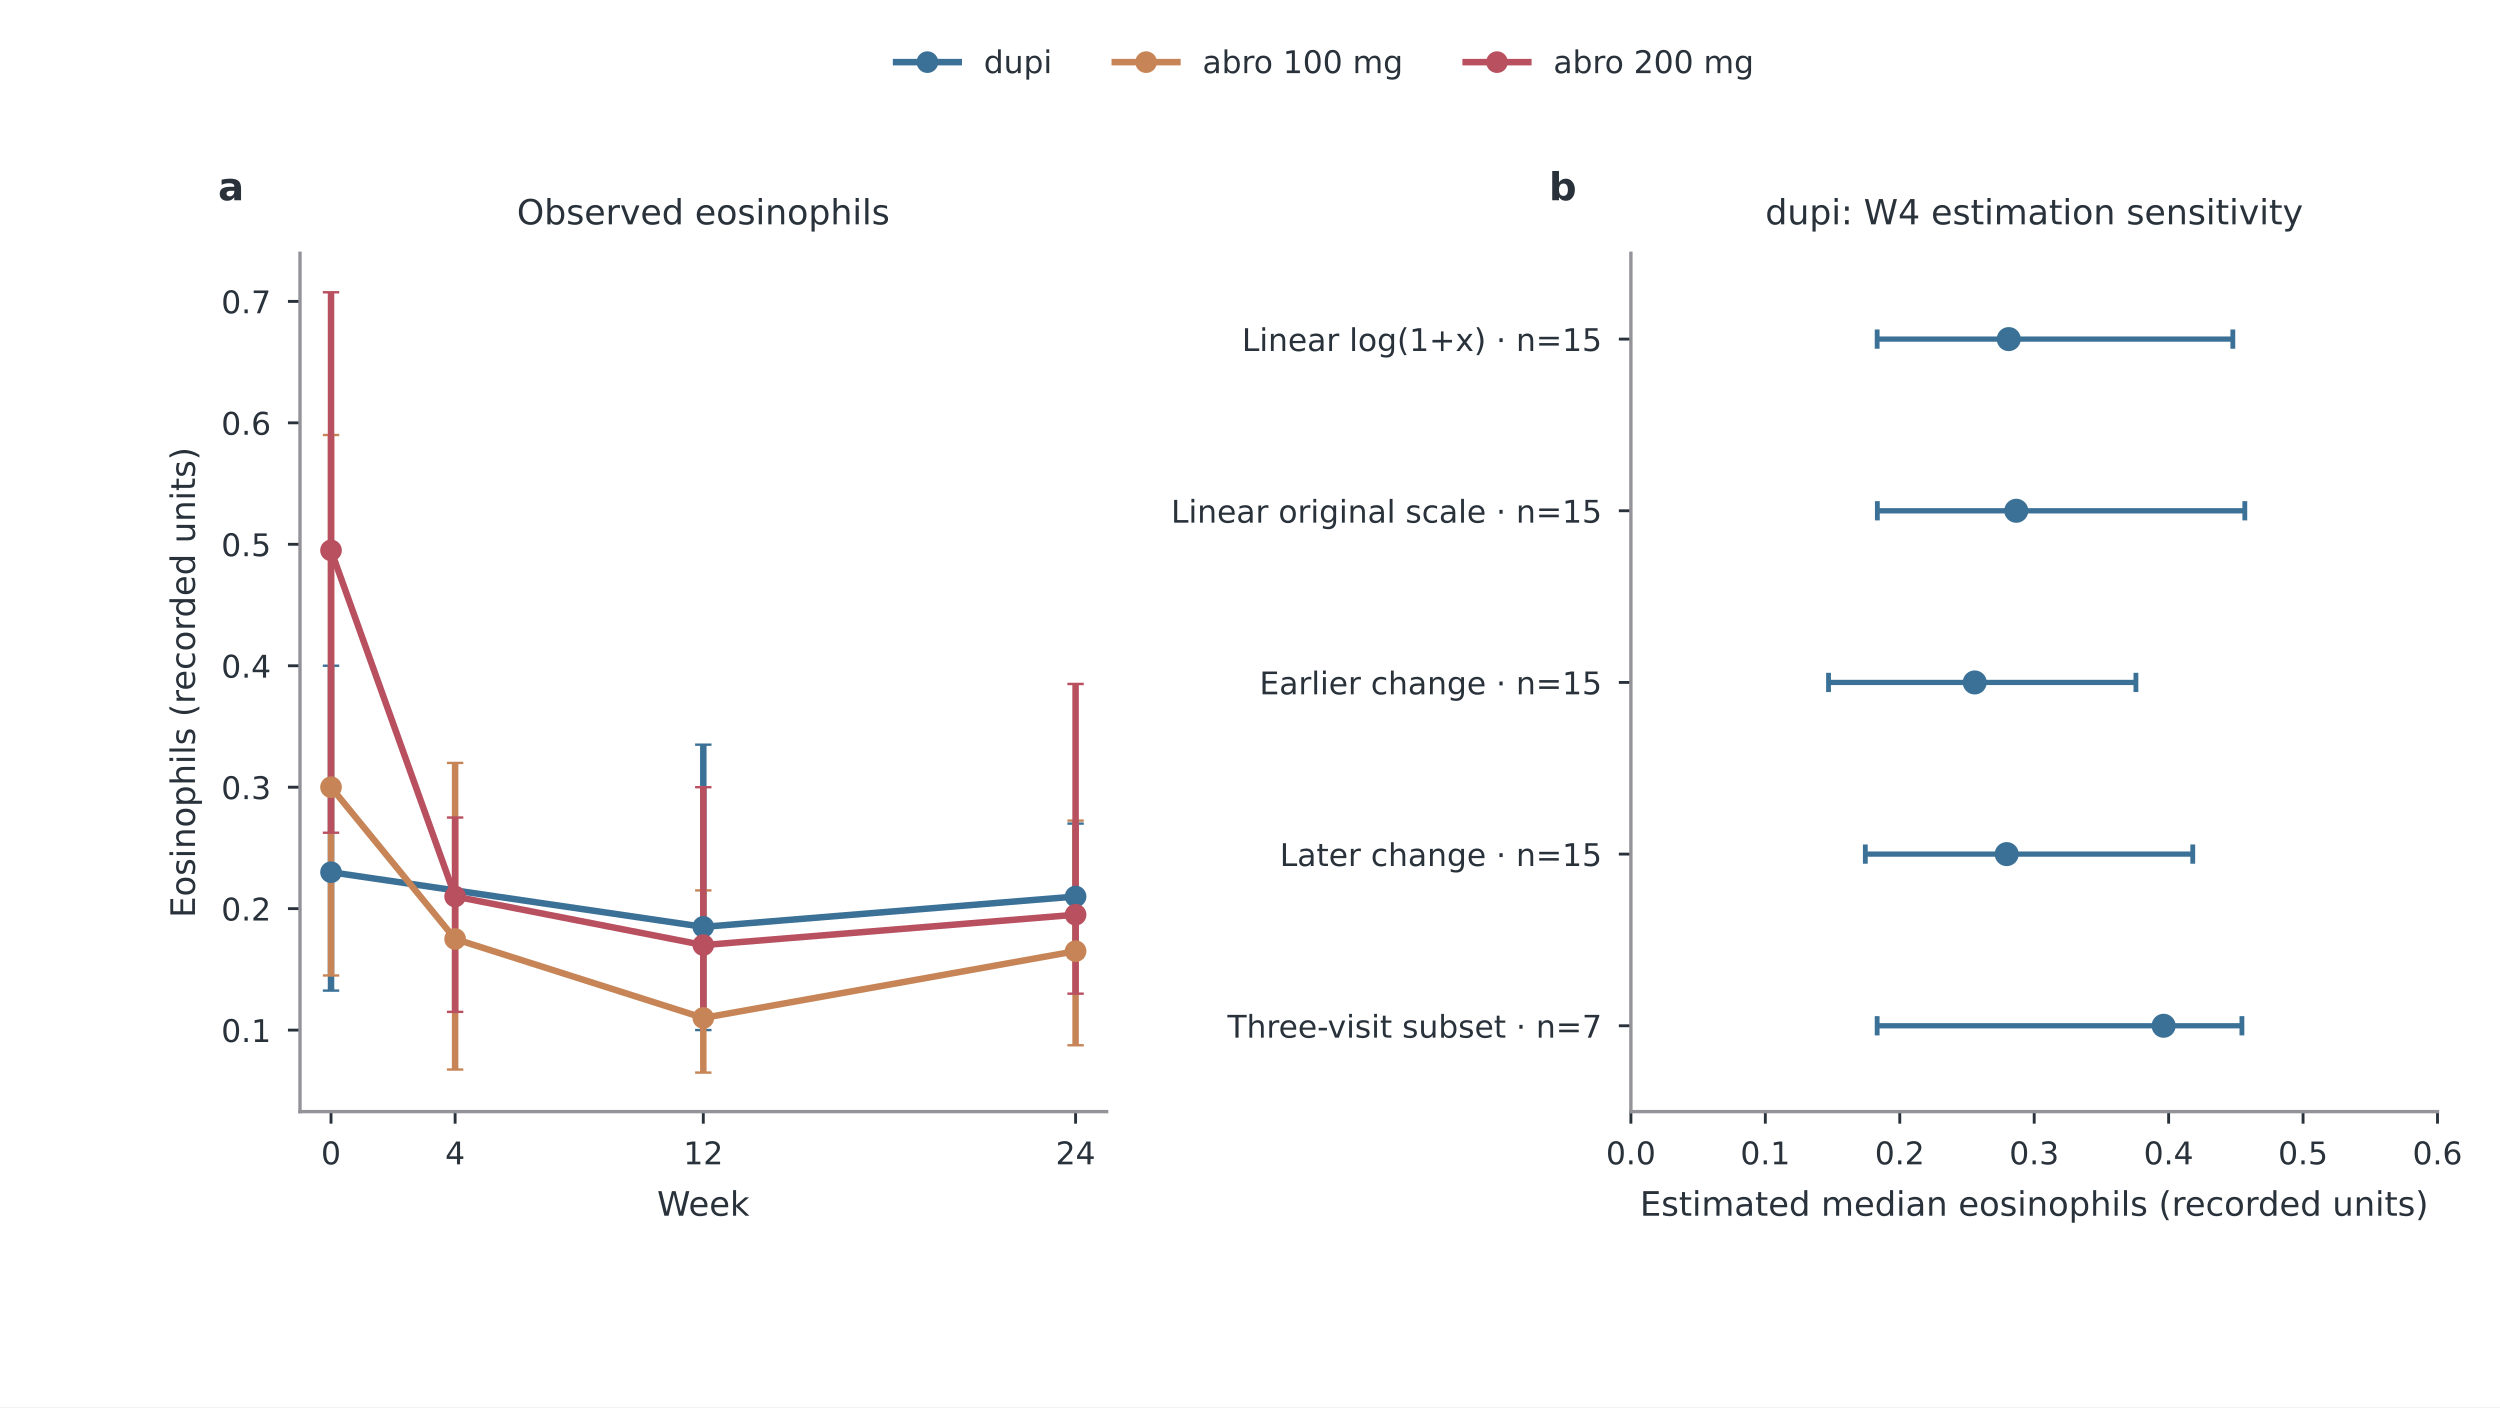
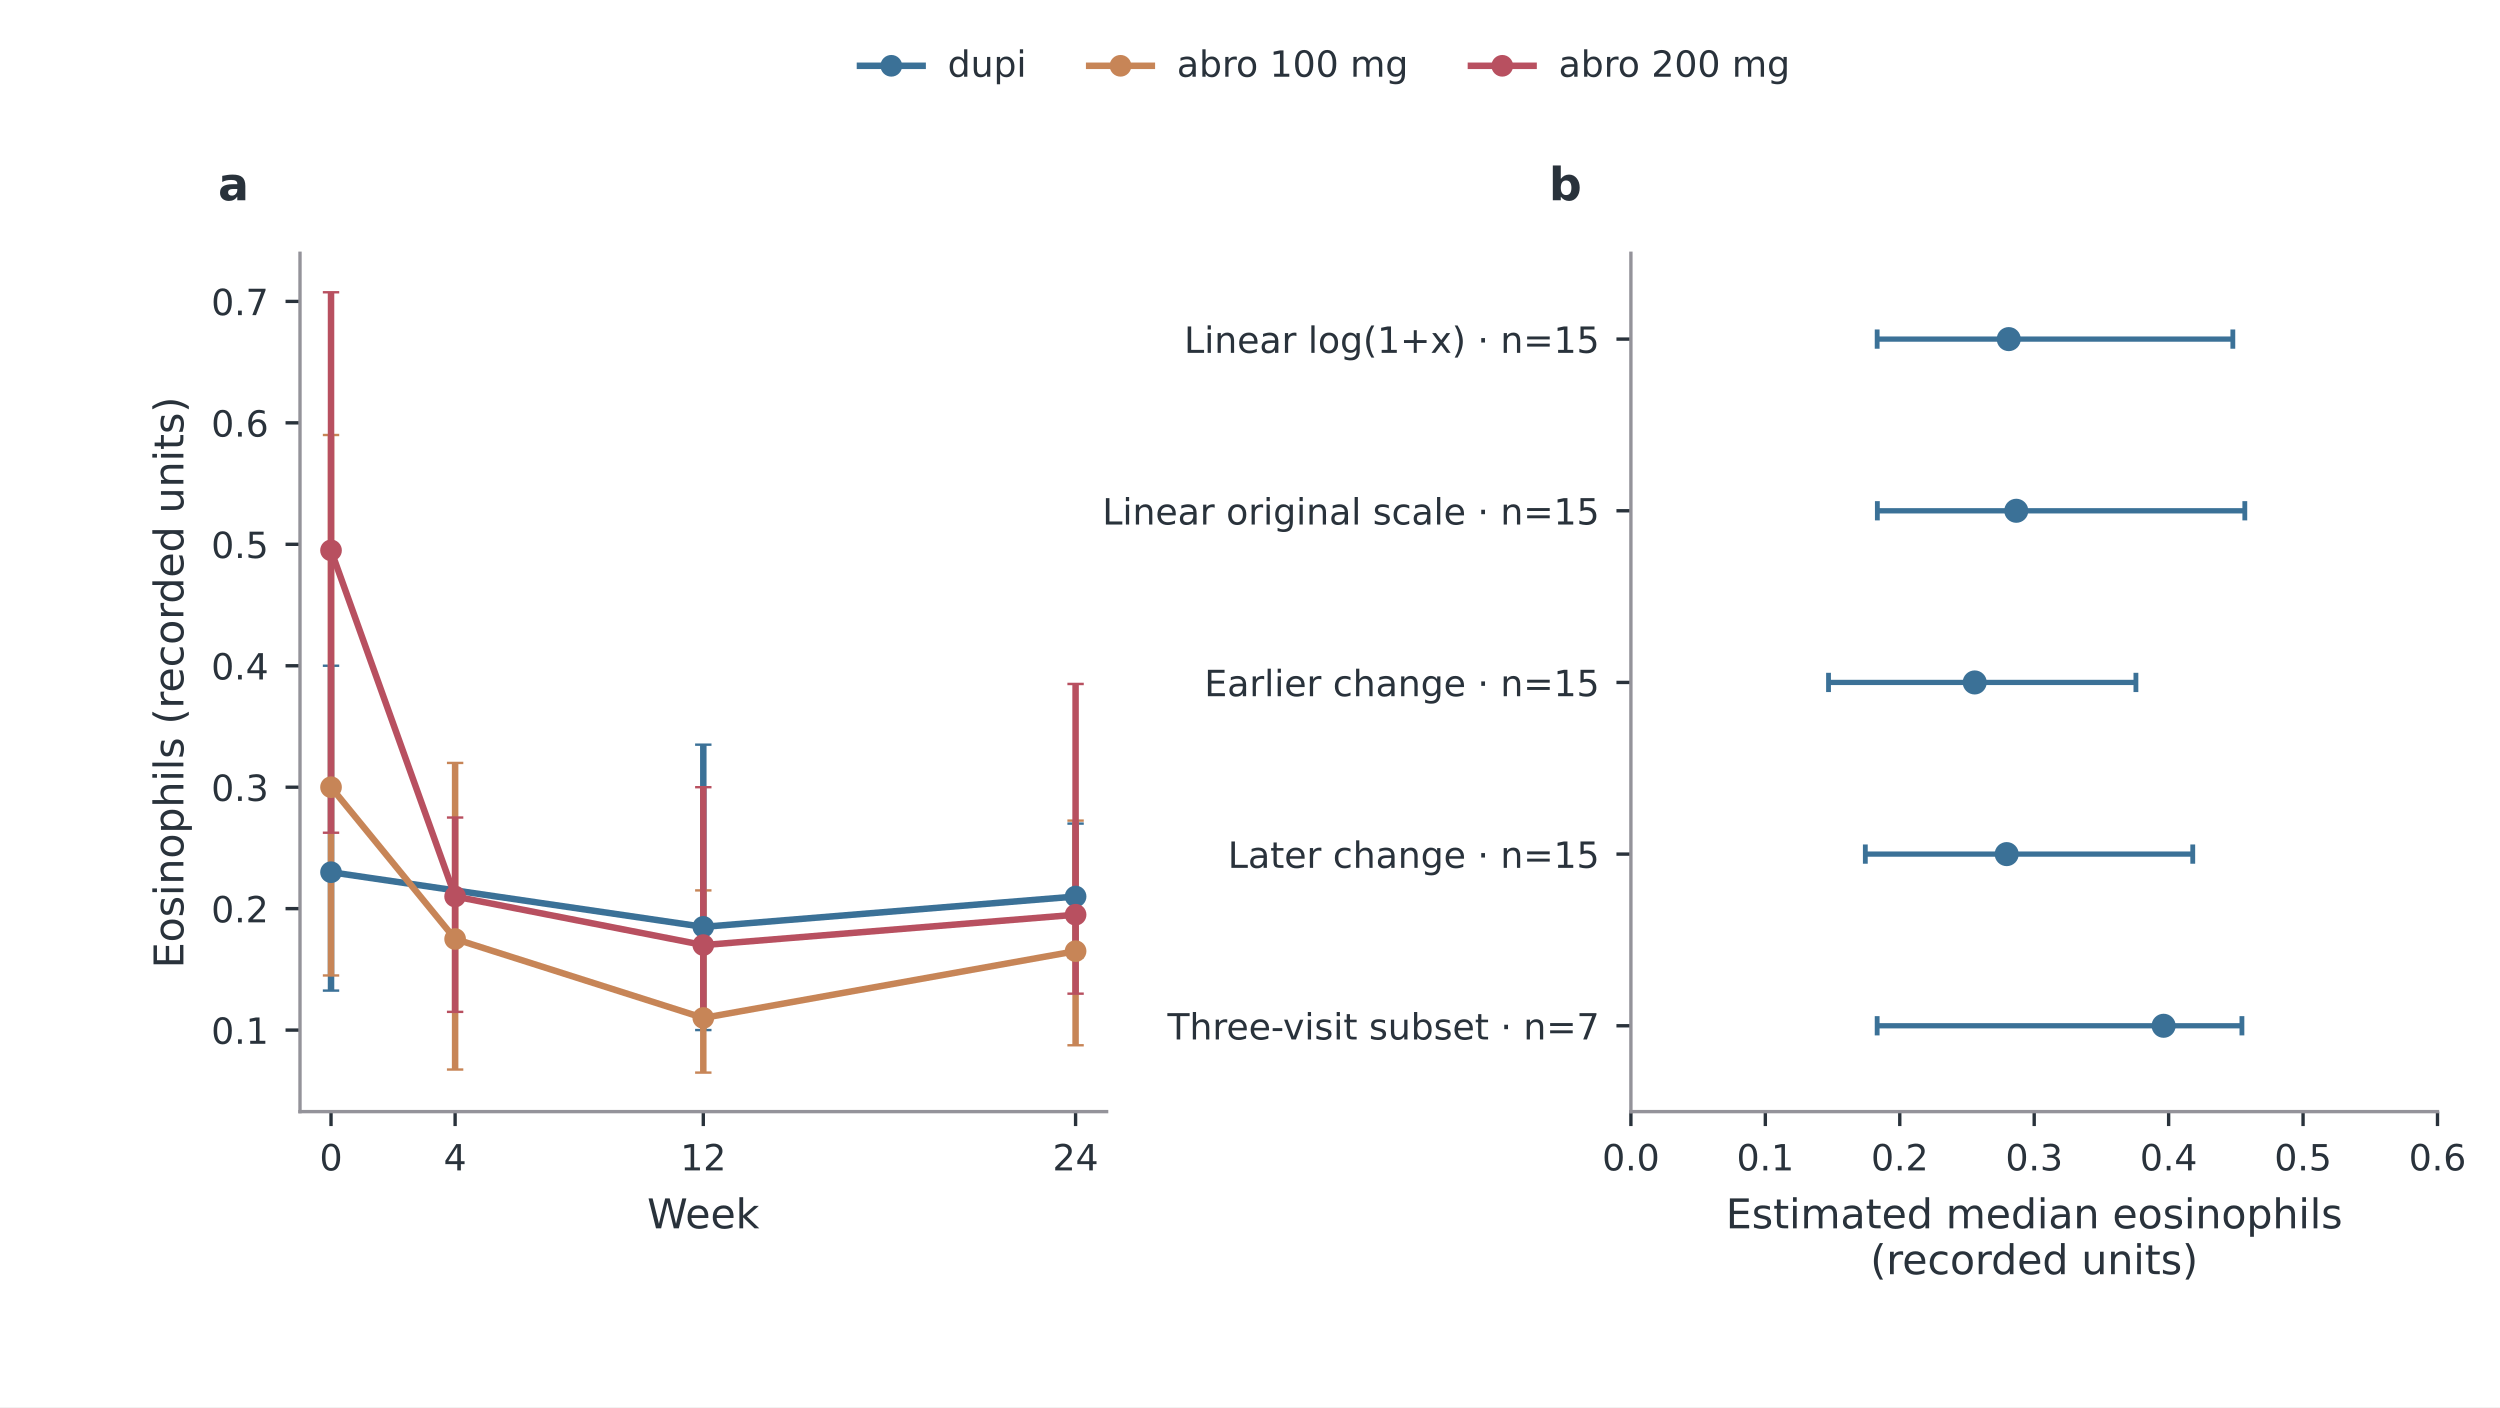
<svg xmlns="http://www.w3.org/2000/svg" xmlns:xlink="http://www.w3.org/1999/xlink" width="518.74pt" height="291.969pt" viewBox="0 0 518.74 291.969" version="1.1">
  <defs>
    <style type="text/css">*{stroke-linejoin: round; stroke-linecap: butt}</style>
  </defs>
  <g id="figure_1">
    <g id="patch_1">
      <path d="M 0 291.969  L 518.74 291.969  L 518.74 0  L 0 0  z " style="fill: #ffffff" />
    </g>
    <g id="axes_1">
      <g id="patch_2">
        <path d="M 62.249 230.655  L 229.616 230.655  L 229.616 52.554  L 62.249 52.554  z " style="fill: #ffffff" />
      </g>
      <g id="matplotlib.axis_1">
        <g id="xtick_1">
          <g id="line2d_1">
            <defs>
-               <path id="m4a8daccb0d" d="M 0 0  L 0 2.5  " style="stroke: #29323b; stroke-width: 0.6" />
+               <path id="m779b426d4a" d="M 0 0  L 0 3  " style="stroke: #29323b; stroke-width: 0.7" />
            </defs>
            <g>
-               <use xlink:href="#m4a8daccb0d" x="68.686" y="230.655" style="fill: #29323b; stroke: #29323b; stroke-width: 0.6" />
+               <use xlink:href="#m779b426d4a" x="68.686" y="230.655" style="fill: #29323b; stroke: #29323b; stroke-width: 0.7" />
            </g>
          </g>
          <g id="text_1">
-             <text style="fill: #29323b; font: 6.5px 'DejaVu Sans'; text-anchor: middle" x="68.686" y="241.594" transform="rotate(-0 68.68601 241.5941)">0</text>
+             <text style="fill: #29323b; font: 7.5px 'DejaVu Sans'; text-anchor: middle" x="68.686" y="242.854" transform="rotate(-0 68.68601 242.8539)">0</text>
          </g>
        </g>
        <g id="xtick_2">
          <g id="line2d_2">
            <g>
-               <use xlink:href="#m4a8daccb0d" x="94.435" y="230.655" style="fill: #29323b; stroke: #29323b; stroke-width: 0.6" />
+               <use xlink:href="#m779b426d4a" x="94.435" y="230.655" style="fill: #29323b; stroke: #29323b; stroke-width: 0.7" />
            </g>
          </g>
          <g id="text_2">
-             <text style="fill: #29323b; font: 6.5px 'DejaVu Sans'; text-anchor: middle" x="94.435" y="241.594" transform="rotate(-0 94.4348 241.5941)">4</text>
+             <text style="fill: #29323b; font: 7.5px 'DejaVu Sans'; text-anchor: middle" x="94.435" y="242.854" transform="rotate(-0 94.4348 242.8539)">4</text>
          </g>
        </g>
        <g id="xtick_3">
          <g id="line2d_3">
            <g>
-               <use xlink:href="#m4a8daccb0d" x="145.932" y="230.655" style="fill: #29323b; stroke: #29323b; stroke-width: 0.6" />
+               <use xlink:href="#m779b426d4a" x="145.932" y="230.655" style="fill: #29323b; stroke: #29323b; stroke-width: 0.7" />
            </g>
          </g>
          <g id="text_3">
-             <text style="fill: #29323b; font: 6.5px 'DejaVu Sans'; text-anchor: middle" x="145.932" y="241.594" transform="rotate(-0 145.9324 241.5941)">12</text>
+             <text style="fill: #29323b; font: 7.5px 'DejaVu Sans'; text-anchor: middle" x="145.932" y="242.854" transform="rotate(-0 145.9324 242.8539)">12</text>
          </g>
        </g>
        <g id="xtick_4">
          <g id="line2d_4">
            <g>
-               <use xlink:href="#m4a8daccb0d" x="223.179" y="230.655" style="fill: #29323b; stroke: #29323b; stroke-width: 0.6" />
+               <use xlink:href="#m779b426d4a" x="223.179" y="230.655" style="fill: #29323b; stroke: #29323b; stroke-width: 0.7" />
            </g>
          </g>
          <g id="text_4">
-             <text style="fill: #29323b; font: 6.5px 'DejaVu Sans'; text-anchor: middle" x="223.179" y="241.594" transform="rotate(-0 223.1787 241.5941)">24</text>
+             <text style="fill: #29323b; font: 7.5px 'DejaVu Sans'; text-anchor: middle" x="223.179" y="242.854" transform="rotate(-0 223.1787 242.8539)">24</text>
          </g>
        </g>
        <g id="text_5">
-           <text style="fill: #29323b; font: 7px 'DejaVu Sans'; text-anchor: middle" x="145.932" y="252.265" transform="rotate(-0 145.9324 252.2648)">Week</text>
+           <text style="fill: #29323b; font: 8.5px 'DejaVu Sans'; text-anchor: middle" x="145.932" y="254.872" transform="rotate(-0 145.9324 254.8724)">Week</text>
        </g>
      </g>
      <g id="matplotlib.axis_2">
        <g id="ytick_1">
          <g id="line2d_5">
            <defs>
-               <path id="m66960c6213" d="M 0 0  L -2.5 0  " style="stroke: #29323b; stroke-width: 0.6" />
+               <path id="md42294e0d8" d="M 0 0  L -3 0  " style="stroke: #29323b; stroke-width: 0.7" />
            </defs>
            <g>
-               <use xlink:href="#m66960c6213" x="62.249" y="213.74" style="fill: #29323b; stroke: #29323b; stroke-width: 0.6" />
+               <use xlink:href="#md42294e0d8" x="62.249" y="213.74" style="fill: #29323b; stroke: #29323b; stroke-width: 0.7" />
            </g>
          </g>
          <g id="text_6">
-             <text style="fill: #29323b; font: 6.5px 'DejaVu Sans'; text-anchor: end" x="56.249" y="216.209" transform="rotate(-0 56.24882 216.2091)">0.1</text>
+             <text style="fill: #29323b; font: 7.5px 'DejaVu Sans'; text-anchor: end" x="55.749" y="216.589" transform="rotate(-0 55.74882 216.5891)">0.1</text>
          </g>
        </g>
        <g id="ytick_2">
          <g id="line2d_6">
            <g>
-               <use xlink:href="#m66960c6213" x="62.249" y="188.54" style="fill: #29323b; stroke: #29323b; stroke-width: 0.6" />
+               <use xlink:href="#md42294e0d8" x="62.249" y="188.54" style="fill: #29323b; stroke: #29323b; stroke-width: 0.7" />
            </g>
          </g>
          <g id="text_7">
-             <text style="fill: #29323b; font: 6.5px 'DejaVu Sans'; text-anchor: end" x="56.249" y="191.009" transform="rotate(-0 56.24882 191.0092)">0.2</text>
+             <text style="fill: #29323b; font: 7.5px 'DejaVu Sans'; text-anchor: end" x="55.749" y="191.389" transform="rotate(-0 55.74882 191.3891)">0.2</text>
          </g>
        </g>
        <g id="ytick_3">
          <g id="line2d_7">
            <g>
-               <use xlink:href="#m66960c6213" x="62.249" y="163.34" style="fill: #29323b; stroke: #29323b; stroke-width: 0.6" />
+               <use xlink:href="#md42294e0d8" x="62.249" y="163.34" style="fill: #29323b; stroke: #29323b; stroke-width: 0.7" />
            </g>
          </g>
          <g id="text_8">
-             <text style="fill: #29323b; font: 6.5px 'DejaVu Sans'; text-anchor: end" x="56.249" y="165.809" transform="rotate(-0 56.24882 165.8092)">0.3</text>
+             <text style="fill: #29323b; font: 7.5px 'DejaVu Sans'; text-anchor: end" x="55.749" y="166.189" transform="rotate(-0 55.74882 166.1891)">0.3</text>
          </g>
        </g>
        <g id="ytick_4">
          <g id="line2d_8">
            <g>
-               <use xlink:href="#m66960c6213" x="62.249" y="138.14" style="fill: #29323b; stroke: #29323b; stroke-width: 0.6" />
+               <use xlink:href="#md42294e0d8" x="62.249" y="138.14" style="fill: #29323b; stroke: #29323b; stroke-width: 0.7" />
            </g>
          </g>
          <g id="text_9">
-             <text style="fill: #29323b; font: 6.5px 'DejaVu Sans'; text-anchor: end" x="56.249" y="140.609" transform="rotate(-0 56.24882 140.6092)">0.4</text>
+             <text style="fill: #29323b; font: 7.5px 'DejaVu Sans'; text-anchor: end" x="55.749" y="140.989" transform="rotate(-0 55.74882 140.9891)">0.4</text>
          </g>
        </g>
        <g id="ytick_5">
          <g id="line2d_9">
            <g>
-               <use xlink:href="#m66960c6213" x="62.249" y="112.94" style="fill: #29323b; stroke: #29323b; stroke-width: 0.6" />
+               <use xlink:href="#md42294e0d8" x="62.249" y="112.94" style="fill: #29323b; stroke: #29323b; stroke-width: 0.7" />
            </g>
          </g>
          <g id="text_10">
-             <text style="fill: #29323b; font: 6.5px 'DejaVu Sans'; text-anchor: end" x="56.249" y="115.409" transform="rotate(-0 56.24882 115.4093)">0.5</text>
+             <text style="fill: #29323b; font: 7.5px 'DejaVu Sans'; text-anchor: end" x="55.749" y="115.789" transform="rotate(-0 55.74882 115.7892)">0.5</text>
          </g>
        </g>
        <g id="ytick_6">
          <g id="line2d_10">
            <g>
-               <use xlink:href="#m66960c6213" x="62.249" y="87.74" style="fill: #29323b; stroke: #29323b; stroke-width: 0.6" />
+               <use xlink:href="#md42294e0d8" x="62.249" y="87.74" style="fill: #29323b; stroke: #29323b; stroke-width: 0.7" />
            </g>
          </g>
          <g id="text_11">
-             <text style="fill: #29323b; font: 6.5px 'DejaVu Sans'; text-anchor: end" x="56.249" y="90.209" transform="rotate(-0 56.24882 90.20928)">0.6</text>
+             <text style="fill: #29323b; font: 7.5px 'DejaVu Sans'; text-anchor: end" x="55.749" y="90.589" transform="rotate(-0 55.74882 90.5892)">0.6</text>
          </g>
        </g>
        <g id="ytick_7">
          <g id="line2d_11">
            <g>
-               <use xlink:href="#m66960c6213" x="62.249" y="62.54" style="fill: #29323b; stroke: #29323b; stroke-width: 0.6" />
+               <use xlink:href="#md42294e0d8" x="62.249" y="62.54" style="fill: #29323b; stroke: #29323b; stroke-width: 0.7" />
            </g>
          </g>
          <g id="text_12">
-             <text style="fill: #29323b; font: 6.5px 'DejaVu Sans'; text-anchor: end" x="56.249" y="65.009" transform="rotate(-0 56.24882 65.00931)">0.7</text>
+             <text style="fill: #29323b; font: 7.5px 'DejaVu Sans'; text-anchor: end" x="55.749" y="65.389" transform="rotate(-0 55.74882 65.38923)">0.7</text>
          </g>
        </g>
        <g id="text_13">
-           <text style="fill: #29323b; font: 7px 'DejaVu Sans'; text-anchor: middle" x="40.456" y="141.605" transform="rotate(-90 40.45601 141.6047)">Eosinophils (recorded units)</text>
+           <text style="fill: #29323b; font: 8.5px 'DejaVu Sans'; text-anchor: middle" x="38.054" y="141.605" transform="rotate(-90 38.05374 141.6047)">Eosinophils (recorded units)</text>
        </g>
      </g>
      <g id="LineCollection_1">
        <path d="M 68.686 205.55  L 68.686 138.14  " clip-path="url(#p0ab2a0f281)" style="fill: none; stroke: #3b7197; stroke-width: 1.35" />
        <path d="M 145.932 213.74  L 145.932 154.52  " clip-path="url(#p0ab2a0f281)" style="fill: none; stroke: #3b7197; stroke-width: 1.35" />
        <path d="M 223.179 198.62  L 223.179 170.9  " clip-path="url(#p0ab2a0f281)" style="fill: none; stroke: #3b7197; stroke-width: 1.35" />
      </g>
      <g id="line2d_12">
        <defs>
          <path id="m503595a519" d="M 1.7 0  L -1.7 -0  " style="stroke: #3b7197; stroke-width: 0.5" />
        </defs>
        <g clip-path="url(#p0ab2a0f281)">
          <use xlink:href="#m503595a519" x="68.686" y="205.55" style="fill: #3b7197; stroke: #3b7197; stroke-width: 0.5" />
          <use xlink:href="#m503595a519" x="145.932" y="213.74" style="fill: #3b7197; stroke: #3b7197; stroke-width: 0.5" />
          <use xlink:href="#m503595a519" x="223.179" y="198.62" style="fill: #3b7197; stroke: #3b7197; stroke-width: 0.5" />
        </g>
      </g>
      <g id="line2d_13">
        <g clip-path="url(#p0ab2a0f281)">
          <use xlink:href="#m503595a519" x="68.686" y="138.14" style="fill: #3b7197; stroke: #3b7197; stroke-width: 0.5" />
          <use xlink:href="#m503595a519" x="145.932" y="154.52" style="fill: #3b7197; stroke: #3b7197; stroke-width: 0.5" />
          <use xlink:href="#m503595a519" x="223.179" y="170.9" style="fill: #3b7197; stroke: #3b7197; stroke-width: 0.5" />
        </g>
      </g>
      <g id="LineCollection_2">
        <path d="M 68.686 202.4  L 68.686 90.26  " clip-path="url(#p0ab2a0f281)" style="fill: none; stroke: #c78557; stroke-width: 1.35" />
        <path d="M 94.435 221.93  L 94.435 158.3  " clip-path="url(#p0ab2a0f281)" style="fill: none; stroke: #c78557; stroke-width: 1.35" />
        <path d="M 145.932 222.56  L 145.932 184.76  " clip-path="url(#p0ab2a0f281)" style="fill: none; stroke: #c78557; stroke-width: 1.35" />
        <path d="M 223.179 216.89  L 223.179 170.27  " clip-path="url(#p0ab2a0f281)" style="fill: none; stroke: #c78557; stroke-width: 1.35" />
      </g>
      <g id="line2d_14">
        <defs>
          <path id="mf0e9d54006" d="M 1.7 0  L -1.7 -0  " style="stroke: #c78557; stroke-width: 0.5" />
        </defs>
        <g clip-path="url(#p0ab2a0f281)">
          <use xlink:href="#mf0e9d54006" x="68.686" y="202.4" style="fill: #c78557; stroke: #c78557; stroke-width: 0.5" />
          <use xlink:href="#mf0e9d54006" x="94.435" y="221.93" style="fill: #c78557; stroke: #c78557; stroke-width: 0.5" />
          <use xlink:href="#mf0e9d54006" x="145.932" y="222.56" style="fill: #c78557; stroke: #c78557; stroke-width: 0.5" />
          <use xlink:href="#mf0e9d54006" x="223.179" y="216.89" style="fill: #c78557; stroke: #c78557; stroke-width: 0.5" />
        </g>
      </g>
      <g id="line2d_15">
        <g clip-path="url(#p0ab2a0f281)">
          <use xlink:href="#mf0e9d54006" x="68.686" y="90.26" style="fill: #c78557; stroke: #c78557; stroke-width: 0.5" />
          <use xlink:href="#mf0e9d54006" x="94.435" y="158.3" style="fill: #c78557; stroke: #c78557; stroke-width: 0.5" />
          <use xlink:href="#mf0e9d54006" x="145.932" y="184.76" style="fill: #c78557; stroke: #c78557; stroke-width: 0.5" />
          <use xlink:href="#mf0e9d54006" x="223.179" y="170.27" style="fill: #c78557; stroke: #c78557; stroke-width: 0.5" />
        </g>
      </g>
      <g id="LineCollection_3">
        <path d="M 68.686 172.79  L 68.686 60.65  " clip-path="url(#p0ab2a0f281)" style="fill: none; stroke: #b85060; stroke-width: 1.35" />
        <path d="M 94.435 209.96  L 94.435 169.64  " clip-path="url(#p0ab2a0f281)" style="fill: none; stroke: #b85060; stroke-width: 1.35" />
        <path d="M 145.932 211.22  L 145.932 163.34  " clip-path="url(#p0ab2a0f281)" style="fill: none; stroke: #b85060; stroke-width: 1.35" />
        <path d="M 223.179 206.18  L 223.179 141.92  " clip-path="url(#p0ab2a0f281)" style="fill: none; stroke: #b85060; stroke-width: 1.35" />
      </g>
      <g id="line2d_16">
        <defs>
          <path id="m7754a07cfc" d="M 1.7 0  L -1.7 -0  " style="stroke: #b85060; stroke-width: 0.5" />
        </defs>
        <g clip-path="url(#p0ab2a0f281)">
          <use xlink:href="#m7754a07cfc" x="68.686" y="172.79" style="fill: #b85060; stroke: #b85060; stroke-width: 0.5" />
          <use xlink:href="#m7754a07cfc" x="94.435" y="209.96" style="fill: #b85060; stroke: #b85060; stroke-width: 0.5" />
          <use xlink:href="#m7754a07cfc" x="145.932" y="211.22" style="fill: #b85060; stroke: #b85060; stroke-width: 0.5" />
          <use xlink:href="#m7754a07cfc" x="223.179" y="206.18" style="fill: #b85060; stroke: #b85060; stroke-width: 0.5" />
        </g>
      </g>
      <g id="line2d_17">
        <g clip-path="url(#p0ab2a0f281)">
          <use xlink:href="#m7754a07cfc" x="68.686" y="60.65" style="fill: #b85060; stroke: #b85060; stroke-width: 0.5" />
          <use xlink:href="#m7754a07cfc" x="94.435" y="169.64" style="fill: #b85060; stroke: #b85060; stroke-width: 0.5" />
          <use xlink:href="#m7754a07cfc" x="145.932" y="163.34" style="fill: #b85060; stroke: #b85060; stroke-width: 0.5" />
          <use xlink:href="#m7754a07cfc" x="223.179" y="141.92" style="fill: #b85060; stroke: #b85060; stroke-width: 0.5" />
        </g>
      </g>
      <g id="line2d_18">
        <path d="M 68.686 180.98  L 145.932 192.32  L 223.179 186.02  " clip-path="url(#p0ab2a0f281)" style="fill: none; stroke: #3b7197; stroke-width: 1.35; stroke-linecap: square" />
        <defs>
          <path id="m27e2bd5e11" d="M 0 2  C 0.53 2 1.039 1.789 1.414 1.414  C 1.789 1.039 2 0.53 2 0  C 2 -0.53 1.789 -1.039 1.414 -1.414  C 1.039 -1.789 0.53 -2 0 -2  C -0.53 -2 -1.039 -1.789 -1.414 -1.414  C -1.789 -1.039 -2 -0.53 -2 0  C -2 0.53 -1.789 1.039 -1.414 1.414  C -1.039 1.789 -0.53 2 0 2  z " style="stroke: #3b7197; stroke-width: 0.5" />
        </defs>
        <g clip-path="url(#p0ab2a0f281)">
          <use xlink:href="#m27e2bd5e11" x="68.686" y="180.98" style="fill: #3b7197; stroke: #3b7197; stroke-width: 0.5" />
          <use xlink:href="#m27e2bd5e11" x="145.932" y="192.32" style="fill: #3b7197; stroke: #3b7197; stroke-width: 0.5" />
          <use xlink:href="#m27e2bd5e11" x="223.179" y="186.02" style="fill: #3b7197; stroke: #3b7197; stroke-width: 0.5" />
        </g>
      </g>
      <g id="line2d_19">
        <path d="M 68.686 163.34  L 94.435 194.84  L 145.932 211.22  L 223.179 197.36  " clip-path="url(#p0ab2a0f281)" style="fill: none; stroke: #c78557; stroke-width: 1.35; stroke-linecap: square" />
        <defs>
          <path id="m64b90b999b" d="M 0 2  C 0.53 2 1.039 1.789 1.414 1.414  C 1.789 1.039 2 0.53 2 0  C 2 -0.53 1.789 -1.039 1.414 -1.414  C 1.039 -1.789 0.53 -2 0 -2  C -0.53 -2 -1.039 -1.789 -1.414 -1.414  C -1.789 -1.039 -2 -0.53 -2 0  C -2 0.53 -1.789 1.039 -1.414 1.414  C -1.039 1.789 -0.53 2 0 2  z " style="stroke: #c78557; stroke-width: 0.5" />
        </defs>
        <g clip-path="url(#p0ab2a0f281)">
          <use xlink:href="#m64b90b999b" x="68.686" y="163.34" style="fill: #c78557; stroke: #c78557; stroke-width: 0.5" />
          <use xlink:href="#m64b90b999b" x="94.435" y="194.84" style="fill: #c78557; stroke: #c78557; stroke-width: 0.5" />
          <use xlink:href="#m64b90b999b" x="145.932" y="211.22" style="fill: #c78557; stroke: #c78557; stroke-width: 0.5" />
          <use xlink:href="#m64b90b999b" x="223.179" y="197.36" style="fill: #c78557; stroke: #c78557; stroke-width: 0.5" />
        </g>
      </g>
      <g id="line2d_20">
        <path d="M 68.686 114.2  L 94.435 186.02  L 145.932 196.1  L 223.179 189.8  " clip-path="url(#p0ab2a0f281)" style="fill: none; stroke: #b85060; stroke-width: 1.35; stroke-linecap: square" />
        <defs>
          <path id="mccfeffd647" d="M 0 2  C 0.53 2 1.039 1.789 1.414 1.414  C 1.789 1.039 2 0.53 2 0  C 2 -0.53 1.789 -1.039 1.414 -1.414  C 1.039 -1.789 0.53 -2 0 -2  C -0.53 -2 -1.039 -1.789 -1.414 -1.414  C -1.789 -1.039 -2 -0.53 -2 0  C -2 0.53 -1.789 1.039 -1.414 1.414  C -1.039 1.789 -0.53 2 0 2  z " style="stroke: #b85060; stroke-width: 0.5" />
        </defs>
        <g clip-path="url(#p0ab2a0f281)">
          <use xlink:href="#mccfeffd647" x="68.686" y="114.2" style="fill: #b85060; stroke: #b85060; stroke-width: 0.5" />
          <use xlink:href="#mccfeffd647" x="94.435" y="186.02" style="fill: #b85060; stroke: #b85060; stroke-width: 0.5" />
          <use xlink:href="#mccfeffd647" x="145.932" y="196.1" style="fill: #b85060; stroke: #b85060; stroke-width: 0.5" />
          <use xlink:href="#mccfeffd647" x="223.179" y="189.8" style="fill: #b85060; stroke: #b85060; stroke-width: 0.5" />
        </g>
      </g>
      <g id="patch_3">
        <path d="M 62.249 230.655  L 62.249 52.554  " style="fill: none; stroke: #94939a; stroke-width: 0.7; stroke-linejoin: miter; stroke-linecap: square" />
      </g>
      <g id="patch_4">
        <path d="M 62.249 230.655  L 229.616 230.655  " style="fill: none; stroke: #94939a; stroke-width: 0.7; stroke-linejoin: miter; stroke-linecap: square" />
      </g>
      <g id="text_14">
-         <text style="fill: #29323b; font: 700 8px 'DejaVu Sans'; text-anchor: start" x="45.249" y="41.554" transform="rotate(-0 45.24882 41.55433)">a</text>
-       </g>
-       <g id="text_15">
-         <text style="fill: #29323b; font: 7.2px 'DejaVu Sans'; text-anchor: middle" x="145.932" y="46.554" transform="rotate(-0 145.9324 46.55433)">Observed eosinophils</text>
+         <text style="fill: #29323b; font: 700 9.5px 'DejaVu Sans'; text-anchor: start" x="45.249" y="41.554" transform="rotate(-0 45.24882 41.55433)">a</text>
      </g>
    </g>
    <g id="axes_2">
      <g id="patch_5">
        <path d="M 338.405 230.655  L 505.772 230.655  L 505.772 52.554  L 338.405 52.554  z " style="fill: #ffffff" />
      </g>
      <g id="matplotlib.axis_3">
        <g id="xtick_5">
          <g id="line2d_21">
            <g>
-               <use xlink:href="#m4a8daccb0d" x="338.405" y="230.655" style="fill: #29323b; stroke: #29323b; stroke-width: 0.6" />
-             </g>
-           </g>
-           <g id="text_16">
-             <text style="fill: #29323b; font: 6.5px 'DejaVu Sans'; text-anchor: middle" x="338.405" y="241.594" transform="rotate(-0 338.4045 241.5941)">0.0</text>
+               <use xlink:href="#m779b426d4a" x="338.405" y="230.655" style="fill: #29323b; stroke: #29323b; stroke-width: 0.7" />
+             </g>
+           </g>
+           <g id="text_15">
+             <text style="fill: #29323b; font: 7.5px 'DejaVu Sans'; text-anchor: middle" x="338.405" y="242.854" transform="rotate(-0 338.4045 242.8539)">0.0</text>
          </g>
        </g>
        <g id="xtick_6">
          <g id="line2d_22">
            <g>
-               <use xlink:href="#m4a8daccb0d" x="366.299" y="230.655" style="fill: #29323b; stroke: #29323b; stroke-width: 0.6" />
-             </g>
-           </g>
-           <g id="text_17">
-             <text style="fill: #29323b; font: 6.5px 'DejaVu Sans'; text-anchor: middle" x="366.299" y="241.594" transform="rotate(-0 366.2991 241.5941)">0.1</text>
+               <use xlink:href="#m779b426d4a" x="366.299" y="230.655" style="fill: #29323b; stroke: #29323b; stroke-width: 0.7" />
+             </g>
+           </g>
+           <g id="text_16">
+             <text style="fill: #29323b; font: 7.5px 'DejaVu Sans'; text-anchor: middle" x="366.299" y="242.854" transform="rotate(-0 366.2991 242.8539)">0.1</text>
          </g>
        </g>
        <g id="xtick_7">
          <g id="line2d_23">
            <g>
-               <use xlink:href="#m4a8daccb0d" x="394.194" y="230.655" style="fill: #29323b; stroke: #29323b; stroke-width: 0.6" />
-             </g>
-           </g>
-           <g id="text_18">
-             <text style="fill: #29323b; font: 6.5px 'DejaVu Sans'; text-anchor: middle" x="394.194" y="241.594" transform="rotate(-0 394.1936 241.5941)">0.2</text>
+               <use xlink:href="#m779b426d4a" x="394.194" y="230.655" style="fill: #29323b; stroke: #29323b; stroke-width: 0.7" />
+             </g>
+           </g>
+           <g id="text_17">
+             <text style="fill: #29323b; font: 7.5px 'DejaVu Sans'; text-anchor: middle" x="394.194" y="242.854" transform="rotate(-0 394.1936 242.8539)">0.2</text>
          </g>
        </g>
        <g id="xtick_8">
          <g id="line2d_24">
            <g>
-               <use xlink:href="#m4a8daccb0d" x="422.088" y="230.655" style="fill: #29323b; stroke: #29323b; stroke-width: 0.6" />
-             </g>
-           </g>
-           <g id="text_19">
-             <text style="fill: #29323b; font: 6.5px 'DejaVu Sans'; text-anchor: middle" x="422.088" y="241.594" transform="rotate(-0 422.0881 241.5941)">0.3</text>
+               <use xlink:href="#m779b426d4a" x="422.088" y="230.655" style="fill: #29323b; stroke: #29323b; stroke-width: 0.7" />
+             </g>
+           </g>
+           <g id="text_18">
+             <text style="fill: #29323b; font: 7.5px 'DejaVu Sans'; text-anchor: middle" x="422.088" y="242.854" transform="rotate(-0 422.0881 242.8539)">0.3</text>
          </g>
        </g>
        <g id="xtick_9">
          <g id="line2d_25">
            <g>
-               <use xlink:href="#m4a8daccb0d" x="449.983" y="230.655" style="fill: #29323b; stroke: #29323b; stroke-width: 0.6" />
-             </g>
-           </g>
-           <g id="text_20">
-             <text style="fill: #29323b; font: 6.5px 'DejaVu Sans'; text-anchor: middle" x="449.983" y="241.594" transform="rotate(-0 449.9826 241.5941)">0.4</text>
+               <use xlink:href="#m779b426d4a" x="449.983" y="230.655" style="fill: #29323b; stroke: #29323b; stroke-width: 0.7" />
+             </g>
+           </g>
+           <g id="text_19">
+             <text style="fill: #29323b; font: 7.5px 'DejaVu Sans'; text-anchor: middle" x="449.983" y="242.854" transform="rotate(-0 449.9826 242.8539)">0.4</text>
          </g>
        </g>
        <g id="xtick_10">
          <g id="line2d_26">
            <g>
-               <use xlink:href="#m4a8daccb0d" x="477.877" y="230.655" style="fill: #29323b; stroke: #29323b; stroke-width: 0.6" />
-             </g>
-           </g>
-           <g id="text_21">
-             <text style="fill: #29323b; font: 6.5px 'DejaVu Sans'; text-anchor: middle" x="477.877" y="241.594" transform="rotate(-0 477.8771 241.5941)">0.5</text>
+               <use xlink:href="#m779b426d4a" x="477.877" y="230.655" style="fill: #29323b; stroke: #29323b; stroke-width: 0.7" />
+             </g>
+           </g>
+           <g id="text_20">
+             <text style="fill: #29323b; font: 7.5px 'DejaVu Sans'; text-anchor: middle" x="477.877" y="242.854" transform="rotate(-0 477.8771 242.8539)">0.5</text>
          </g>
        </g>
        <g id="xtick_11">
          <g id="line2d_27">
            <g>
-               <use xlink:href="#m4a8daccb0d" x="505.772" y="230.655" style="fill: #29323b; stroke: #29323b; stroke-width: 0.6" />
-             </g>
-           </g>
-           <g id="text_22">
-             <text style="fill: #29323b; font: 6.5px 'DejaVu Sans'; text-anchor: middle" x="505.772" y="241.594" transform="rotate(-0 505.7717 241.5941)">0.6</text>
-           </g>
-         </g>
-         <g id="text_23">
-           <text style="fill: #29323b; font: 7px 'DejaVu Sans'; text-anchor: middle" x="422.088" y="252.265" transform="rotate(-0 422.0881 252.2648)">Estimated median eosinophils (recorded units)</text>
+               <use xlink:href="#m779b426d4a" x="505.772" y="230.655" style="fill: #29323b; stroke: #29323b; stroke-width: 0.7" />
+             </g>
+           </g>
+           <g id="text_21">
+             <text style="fill: #29323b; font: 7.5px 'DejaVu Sans'; text-anchor: middle" x="505.772" y="242.854" transform="rotate(-0 505.7717 242.8539)">0.6</text>
+           </g>
+         </g>
+         <g id="text_22">
+           <text style="fill: #29323b; font: 8.5px 'DejaVu Sans'" transform="translate(358.1143 254.8724)">Estimated median eosinophils</text>
+           <text style="fill: #29323b; font: 8.5px 'DejaVu Sans'" transform="translate(388.0854 264.3905)">(recorded units)</text>
        </g>
      </g>
      <g id="matplotlib.axis_4">
        <g id="ytick_8">
          <g id="line2d_28">
            <g>
-               <use xlink:href="#m66960c6213" x="338.405" y="70.364" style="fill: #29323b; stroke: #29323b; stroke-width: 0.6" />
-             </g>
-           </g>
-           <g id="text_24">
-             <text style="fill: #29323b; font: 6.5px 'DejaVu Sans'; text-anchor: end" x="332.405" y="72.834" transform="rotate(-0 332.4045 72.8339)">Linear log(1+x) · n=15</text>
+               <use xlink:href="#md42294e0d8" x="338.405" y="70.364" style="fill: #29323b; stroke: #29323b; stroke-width: 0.7" />
+             </g>
+           </g>
+           <g id="text_23">
+             <text style="fill: #29323b; font: 7.5px 'DejaVu Sans'; text-anchor: end" x="331.905" y="73.214" transform="rotate(-0 331.9045 73.21382)">Linear log(1+x) · n=15</text>
          </g>
        </g>
        <g id="ytick_9">
          <g id="line2d_29">
            <g>
-               <use xlink:href="#m66960c6213" x="338.405" y="105.985" style="fill: #29323b; stroke: #29323b; stroke-width: 0.6" />
-             </g>
-           </g>
-           <g id="text_25">
-             <text style="fill: #29323b; font: 6.5px 'DejaVu Sans'; text-anchor: end" x="332.405" y="108.454" transform="rotate(-0 332.4045 108.4541)">Linear original scale · n=15</text>
+               <use xlink:href="#md42294e0d8" x="338.405" y="105.985" style="fill: #29323b; stroke: #29323b; stroke-width: 0.7" />
+             </g>
+           </g>
+           <g id="text_24">
+             <text style="fill: #29323b; font: 7.5px 'DejaVu Sans'; text-anchor: end" x="331.905" y="108.834" transform="rotate(-0 331.9045 108.834)">Linear original scale · n=15</text>
          </g>
        </g>
        <g id="ytick_10">
          <g id="line2d_30">
            <g>
-               <use xlink:href="#m66960c6213" x="338.405" y="141.605" style="fill: #29323b; stroke: #29323b; stroke-width: 0.6" />
-             </g>
-           </g>
-           <g id="text_26">
-             <text style="fill: #29323b; font: 6.5px 'DejaVu Sans'; text-anchor: end" x="332.405" y="144.074" transform="rotate(-0 332.4045 144.0742)">Earlier change · n=15</text>
+               <use xlink:href="#md42294e0d8" x="338.405" y="141.605" style="fill: #29323b; stroke: #29323b; stroke-width: 0.7" />
+             </g>
+           </g>
+           <g id="text_25">
+             <text style="fill: #29323b; font: 7.5px 'DejaVu Sans'; text-anchor: end" x="331.905" y="144.454" transform="rotate(-0 331.9045 144.4541)">Earlier change · n=15</text>
          </g>
        </g>
        <g id="ytick_11">
          <g id="line2d_31">
            <g>
-               <use xlink:href="#m66960c6213" x="338.405" y="177.225" style="fill: #29323b; stroke: #29323b; stroke-width: 0.6" />
-             </g>
-           </g>
-           <g id="text_27">
-             <text style="fill: #29323b; font: 6.5px 'DejaVu Sans'; text-anchor: end" x="332.405" y="179.694" transform="rotate(-0 332.4045 179.6944)">Later change · n=15</text>
+               <use xlink:href="#md42294e0d8" x="338.405" y="177.225" style="fill: #29323b; stroke: #29323b; stroke-width: 0.7" />
+             </g>
+           </g>
+           <g id="text_26">
+             <text style="fill: #29323b; font: 7.5px 'DejaVu Sans'; text-anchor: end" x="331.905" y="180.074" transform="rotate(-0 331.9045 180.0743)">Later change · n=15</text>
          </g>
        </g>
        <g id="ytick_12">
          <g id="line2d_32">
            <g>
-               <use xlink:href="#m66960c6213" x="338.405" y="212.845" style="fill: #29323b; stroke: #29323b; stroke-width: 0.6" />
-             </g>
-           </g>
-           <g id="text_28">
-             <text style="fill: #29323b; font: 6.5px 'DejaVu Sans'; text-anchor: end" x="332.405" y="215.315" transform="rotate(-0 332.4045 215.3145)">Three-visit subset · n=7</text>
+               <use xlink:href="#md42294e0d8" x="338.405" y="212.845" style="fill: #29323b; stroke: #29323b; stroke-width: 0.7" />
+             </g>
+           </g>
+           <g id="text_27">
+             <text style="fill: #29323b; font: 7.5px 'DejaVu Sans'; text-anchor: end" x="331.905" y="215.694" transform="rotate(-0 331.9045 215.6945)">Three-visit subset · n=7</text>
          </g>
        </g>
      </g>
      <g id="LineCollection_4">
        <path d="M 389.503 70.364  L 463.304 70.364  " clip-path="url(#p29861f7461)" style="fill: none; stroke: #3b7197; stroke-width: 1.1" />
      </g>
      <g id="line2d_33">
        <defs>
          <path id="m13cab27995" d="M 0 2  L 0 -2  " style="stroke: #3b7197" />
        </defs>
        <g clip-path="url(#p29861f7461)">
          <use xlink:href="#m13cab27995" x="389.503" y="70.364" style="fill: #3b7197; stroke: #3b7197" />
        </g>
      </g>
      <g id="line2d_34">
        <g clip-path="url(#p29861f7461)">
          <use xlink:href="#m13cab27995" x="463.304" y="70.364" style="fill: #3b7197; stroke: #3b7197" />
        </g>
      </g>
      <g id="LineCollection_5">
        <path d="M 389.544 105.985  L 465.79 105.985  " clip-path="url(#p29861f7461)" style="fill: none; stroke: #3b7197; stroke-width: 1.1" />
      </g>
      <g id="line2d_35">
        <g clip-path="url(#p29861f7461)">
          <use xlink:href="#m13cab27995" x="389.544" y="105.985" style="fill: #3b7197; stroke: #3b7197" />
        </g>
      </g>
      <g id="line2d_36">
        <g clip-path="url(#p29861f7461)">
          <use xlink:href="#m13cab27995" x="465.79" y="105.985" style="fill: #3b7197; stroke: #3b7197" />
        </g>
      </g>
      <g id="LineCollection_6">
        <path d="M 379.411 141.605  L 443.194 141.605  " clip-path="url(#p29861f7461)" style="fill: none; stroke: #3b7197; stroke-width: 1.1" />
      </g>
      <g id="line2d_37">
        <g clip-path="url(#p29861f7461)">
          <use xlink:href="#m13cab27995" x="379.411" y="141.605" style="fill: #3b7197; stroke: #3b7197" />
        </g>
      </g>
      <g id="line2d_38">
        <g clip-path="url(#p29861f7461)">
          <use xlink:href="#m13cab27995" x="443.194" y="141.605" style="fill: #3b7197; stroke: #3b7197" />
        </g>
      </g>
      <g id="LineCollection_7">
        <path d="M 387.047 177.225  L 454.987 177.225  " clip-path="url(#p29861f7461)" style="fill: none; stroke: #3b7197; stroke-width: 1.1" />
      </g>
      <g id="line2d_39">
        <g clip-path="url(#p29861f7461)">
          <use xlink:href="#m13cab27995" x="387.047" y="177.225" style="fill: #3b7197; stroke: #3b7197" />
        </g>
      </g>
      <g id="line2d_40">
        <g clip-path="url(#p29861f7461)">
          <use xlink:href="#m13cab27995" x="454.987" y="177.225" style="fill: #3b7197; stroke: #3b7197" />
        </g>
      </g>
      <g id="LineCollection_8">
        <path d="M 389.503 212.845  L 465.19 212.845  " clip-path="url(#p29861f7461)" style="fill: none; stroke: #3b7197; stroke-width: 1.1" />
      </g>
      <g id="line2d_41">
        <g clip-path="url(#p29861f7461)">
          <use xlink:href="#m13cab27995" x="389.503" y="212.845" style="fill: #3b7197; stroke: #3b7197" />
        </g>
      </g>
      <g id="line2d_42">
        <g clip-path="url(#p29861f7461)">
          <use xlink:href="#m13cab27995" x="465.19" y="212.845" style="fill: #3b7197; stroke: #3b7197" />
        </g>
      </g>
      <g id="line2d_43">
        <defs>
          <path id="m60d49de4c0" d="M 0 2  C 0.53 2 1.039 1.789 1.414 1.414  C 1.789 1.039 2 0.53 2 0  C 2 -0.53 1.789 -1.039 1.414 -1.414  C 1.039 -1.789 0.53 -2 0 -2  C -0.53 -2 -1.039 -1.789 -1.414 -1.414  C -1.789 -1.039 -2 -0.53 -2 0  C -2 0.53 -1.789 1.039 -1.414 1.414  C -1.039 1.789 -0.53 2 0 2  z " style="stroke: #3b7197" />
        </defs>
        <g clip-path="url(#p29861f7461)">
          <use xlink:href="#m60d49de4c0" x="416.807" y="70.364" style="fill: #3b7197; stroke: #3b7197" />
        </g>
      </g>
      <g id="line2d_44">
        <g clip-path="url(#p29861f7461)">
          <use xlink:href="#m60d49de4c0" x="418.369" y="105.985" style="fill: #3b7197; stroke: #3b7197" />
        </g>
      </g>
      <g id="line2d_45">
        <g clip-path="url(#p29861f7461)">
          <use xlink:href="#m60d49de4c0" x="409.745" y="141.605" style="fill: #3b7197; stroke: #3b7197" />
        </g>
      </g>
      <g id="line2d_46">
        <g clip-path="url(#p29861f7461)">
          <use xlink:href="#m60d49de4c0" x="416.38" y="177.225" style="fill: #3b7197; stroke: #3b7197" />
        </g>
      </g>
      <g id="line2d_47">
        <g clip-path="url(#p29861f7461)">
          <use xlink:href="#m60d49de4c0" x="448.943" y="212.845" style="fill: #3b7197; stroke: #3b7197" />
        </g>
      </g>
      <g id="patch_6">
        <path d="M 338.405 230.655  L 338.405 52.554  " style="fill: none; stroke: #94939a; stroke-width: 0.7; stroke-linejoin: miter; stroke-linecap: square" />
      </g>
      <g id="patch_7">
        <path d="M 338.405 230.655  L 505.772 230.655  " style="fill: none; stroke: #94939a; stroke-width: 0.7; stroke-linejoin: miter; stroke-linecap: square" />
      </g>
-       <g id="text_29">
-         <text style="fill: #29323b; font: 700 8px 'DejaVu Sans'; text-anchor: start" x="321.405" y="41.554" transform="rotate(-0 321.4045 41.55433)">b</text>
-       </g>
-       <g id="text_30">
-         <text style="fill: #29323b; font: 7.2px 'DejaVu Sans'; text-anchor: middle" x="422.088" y="46.554" transform="rotate(-0 422.0881 46.55433)">dupi: W4 estimation sensitivity</text>
+       <g id="text_28">
+         <text style="fill: #29323b; font: 700 9.5px 'DejaVu Sans'; text-anchor: start" x="321.405" y="41.554" transform="rotate(-0 321.4045 41.55433)">b</text>
      </g>
    </g>
    <g id="legend_1">
      <g id="line2d_48">
-         <path d="M 185.934 12.894  L 192.434 12.894  L 198.934 12.894  " style="fill: none; stroke: #3b7197; stroke-width: 1.35; stroke-linecap: square" />
+         <path d="M 178.442 13.653  L 184.942 13.653  L 191.442 13.653  " style="fill: none; stroke: #3b7197; stroke-width: 1.35; stroke-linecap: square" />
        <g>
-           <use xlink:href="#m27e2bd5e11" x="192.434" y="12.894" style="fill: #3b7197; stroke: #3b7197; stroke-width: 0.5" />
+           <use xlink:href="#m27e2bd5e11" x="184.942" y="13.653" style="fill: #3b7197; stroke: #3b7197; stroke-width: 0.5" />
+         </g>
+       </g>
+       <g id="text_29">
+         <text style="fill: #29323b; font: 7.5px 'DejaVu Sans'; text-anchor: start" x="196.642" y="15.928" transform="rotate(-0 196.642 15.92836)">dupi</text>
+       </g>
+       <g id="line2d_49">
+         <path d="M 226.001 13.653  L 232.501 13.653  L 239.001 13.653  " style="fill: none; stroke: #c78557; stroke-width: 1.35; stroke-linecap: square" />
+         <g>
+           <use xlink:href="#m64b90b999b" x="232.501" y="13.653" style="fill: #c78557; stroke: #c78557; stroke-width: 0.5" />
+         </g>
+       </g>
+       <g id="text_30">
+         <text style="fill: #29323b; font: 7.5px 'DejaVu Sans'; text-anchor: start" x="244.201" y="15.928" transform="rotate(-0 244.2014 15.92836)">abro 100 mg</text>
+       </g>
+       <g id="line2d_50">
+         <path d="M 305.212 13.653  L 311.712 13.653  L 318.212 13.653  " style="fill: none; stroke: #b85060; stroke-width: 1.35; stroke-linecap: square" />
+         <g>
+           <use xlink:href="#mccfeffd647" x="311.712" y="13.653" style="fill: #b85060; stroke: #b85060; stroke-width: 0.5" />
        </g>
      </g>
      <g id="text_31">
-         <text style="fill: #29323b; font: 6.5px 'DejaVu Sans'; text-anchor: start" x="204.134" y="15.169" transform="rotate(-0 204.1341 15.16851)">dupi</text>
-       </g>
-       <g id="line2d_49">
-         <path d="M 231.312 12.894  L 237.812 12.894  L 244.312 12.894  " style="fill: none; stroke: #c78557; stroke-width: 1.35; stroke-linecap: square" />
-         <g>
-           <use xlink:href="#m64b90b999b" x="237.812" y="12.894" style="fill: #c78557; stroke: #c78557; stroke-width: 0.5" />
-         </g>
-       </g>
-       <g id="text_32">
-         <text style="fill: #29323b; font: 6.5px 'DejaVu Sans'; text-anchor: start" x="249.512" y="15.169" transform="rotate(-0 249.5122 15.16851)">abro 100 mg</text>
-       </g>
-       <g id="line2d_50">
-         <path d="M 304.121 12.894  L 310.621 12.894  L 317.121 12.894  " style="fill: none; stroke: #b85060; stroke-width: 1.35; stroke-linecap: square" />
-         <g>
-           <use xlink:href="#mccfeffd647" x="310.621" y="12.894" style="fill: #b85060; stroke: #b85060; stroke-width: 0.5" />
-         </g>
-       </g>
-       <g id="text_33">
-         <text style="fill: #29323b; font: 6.5px 'DejaVu Sans'; text-anchor: start" x="322.321" y="15.169" transform="rotate(-0 322.3213 15.16851)">abro 200 mg</text>
+         <text style="fill: #29323b; font: 7.5px 'DejaVu Sans'; text-anchor: start" x="323.412" y="15.928" transform="rotate(-0 323.412 15.92836)">abro 200 mg</text>
      </g>
    </g>
  </g>
  <defs>
    <clipPath id="p0ab2a0f281">
      <rect x="62.249" y="52.554" width="167.367" height="178.101" />
    </clipPath>
    <clipPath id="p29861f7461">
      <rect x="338.405" y="52.554" width="167.367" height="178.101" />
    </clipPath>
  </defs>
</svg>
